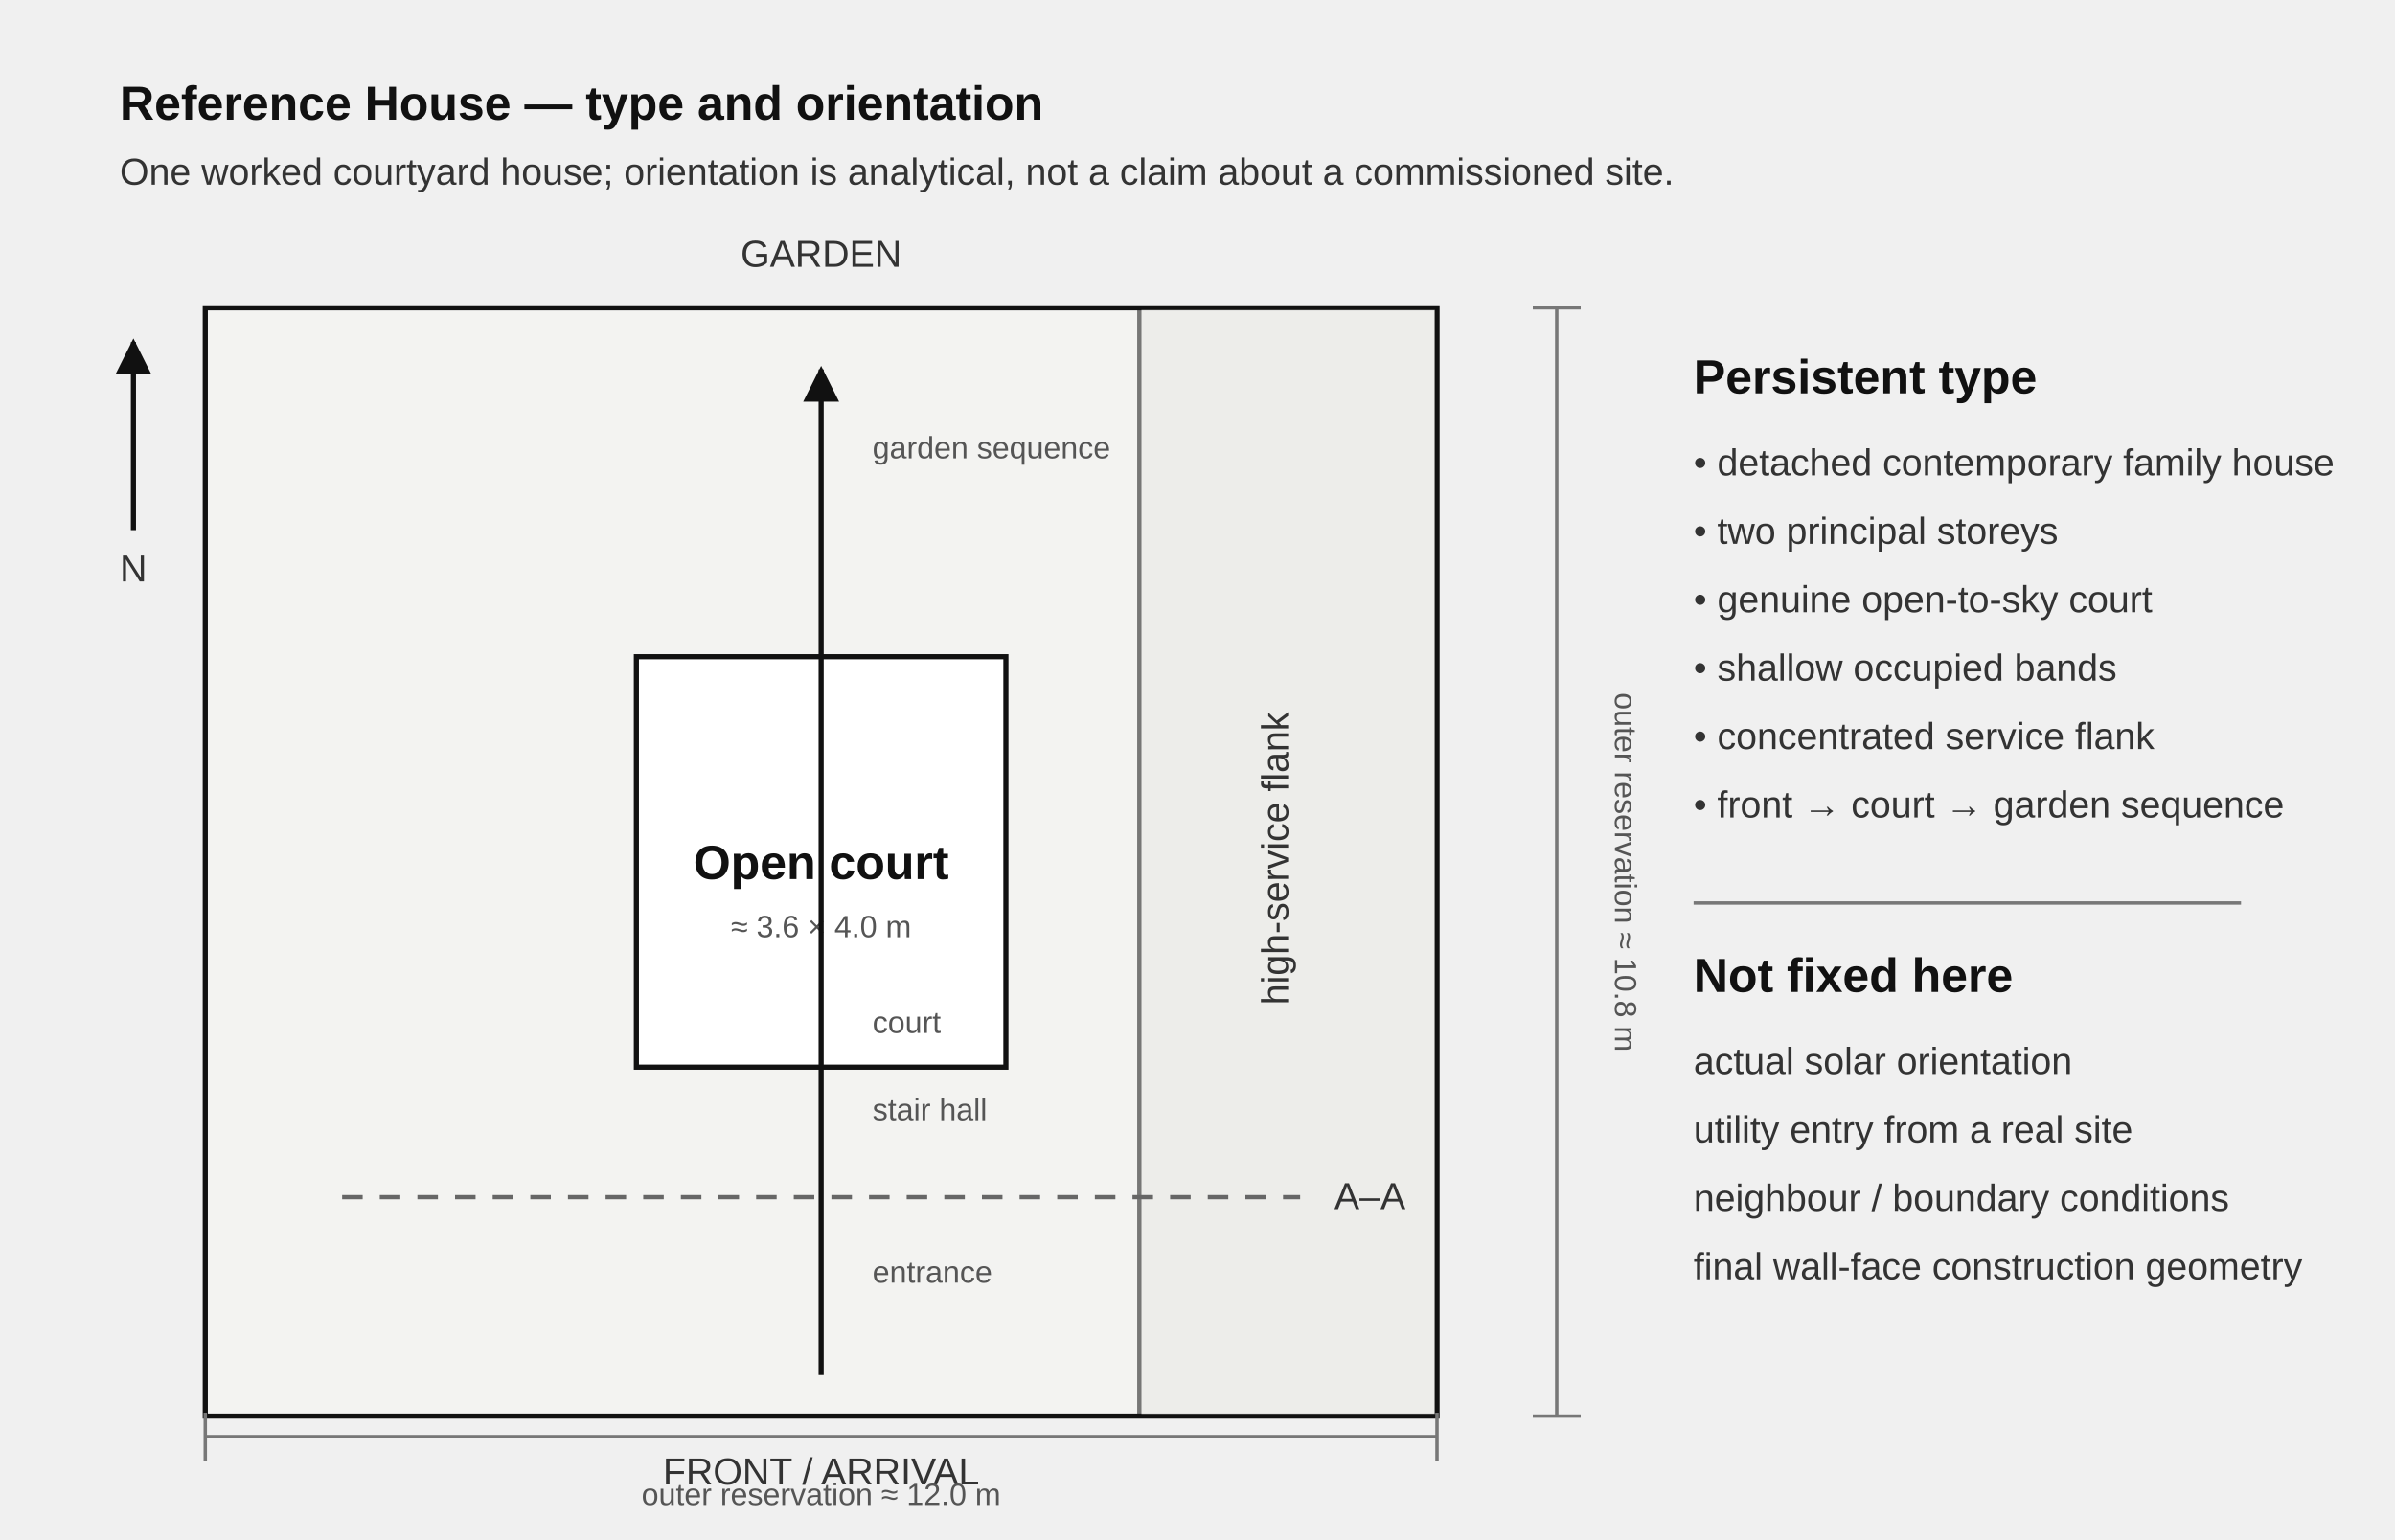
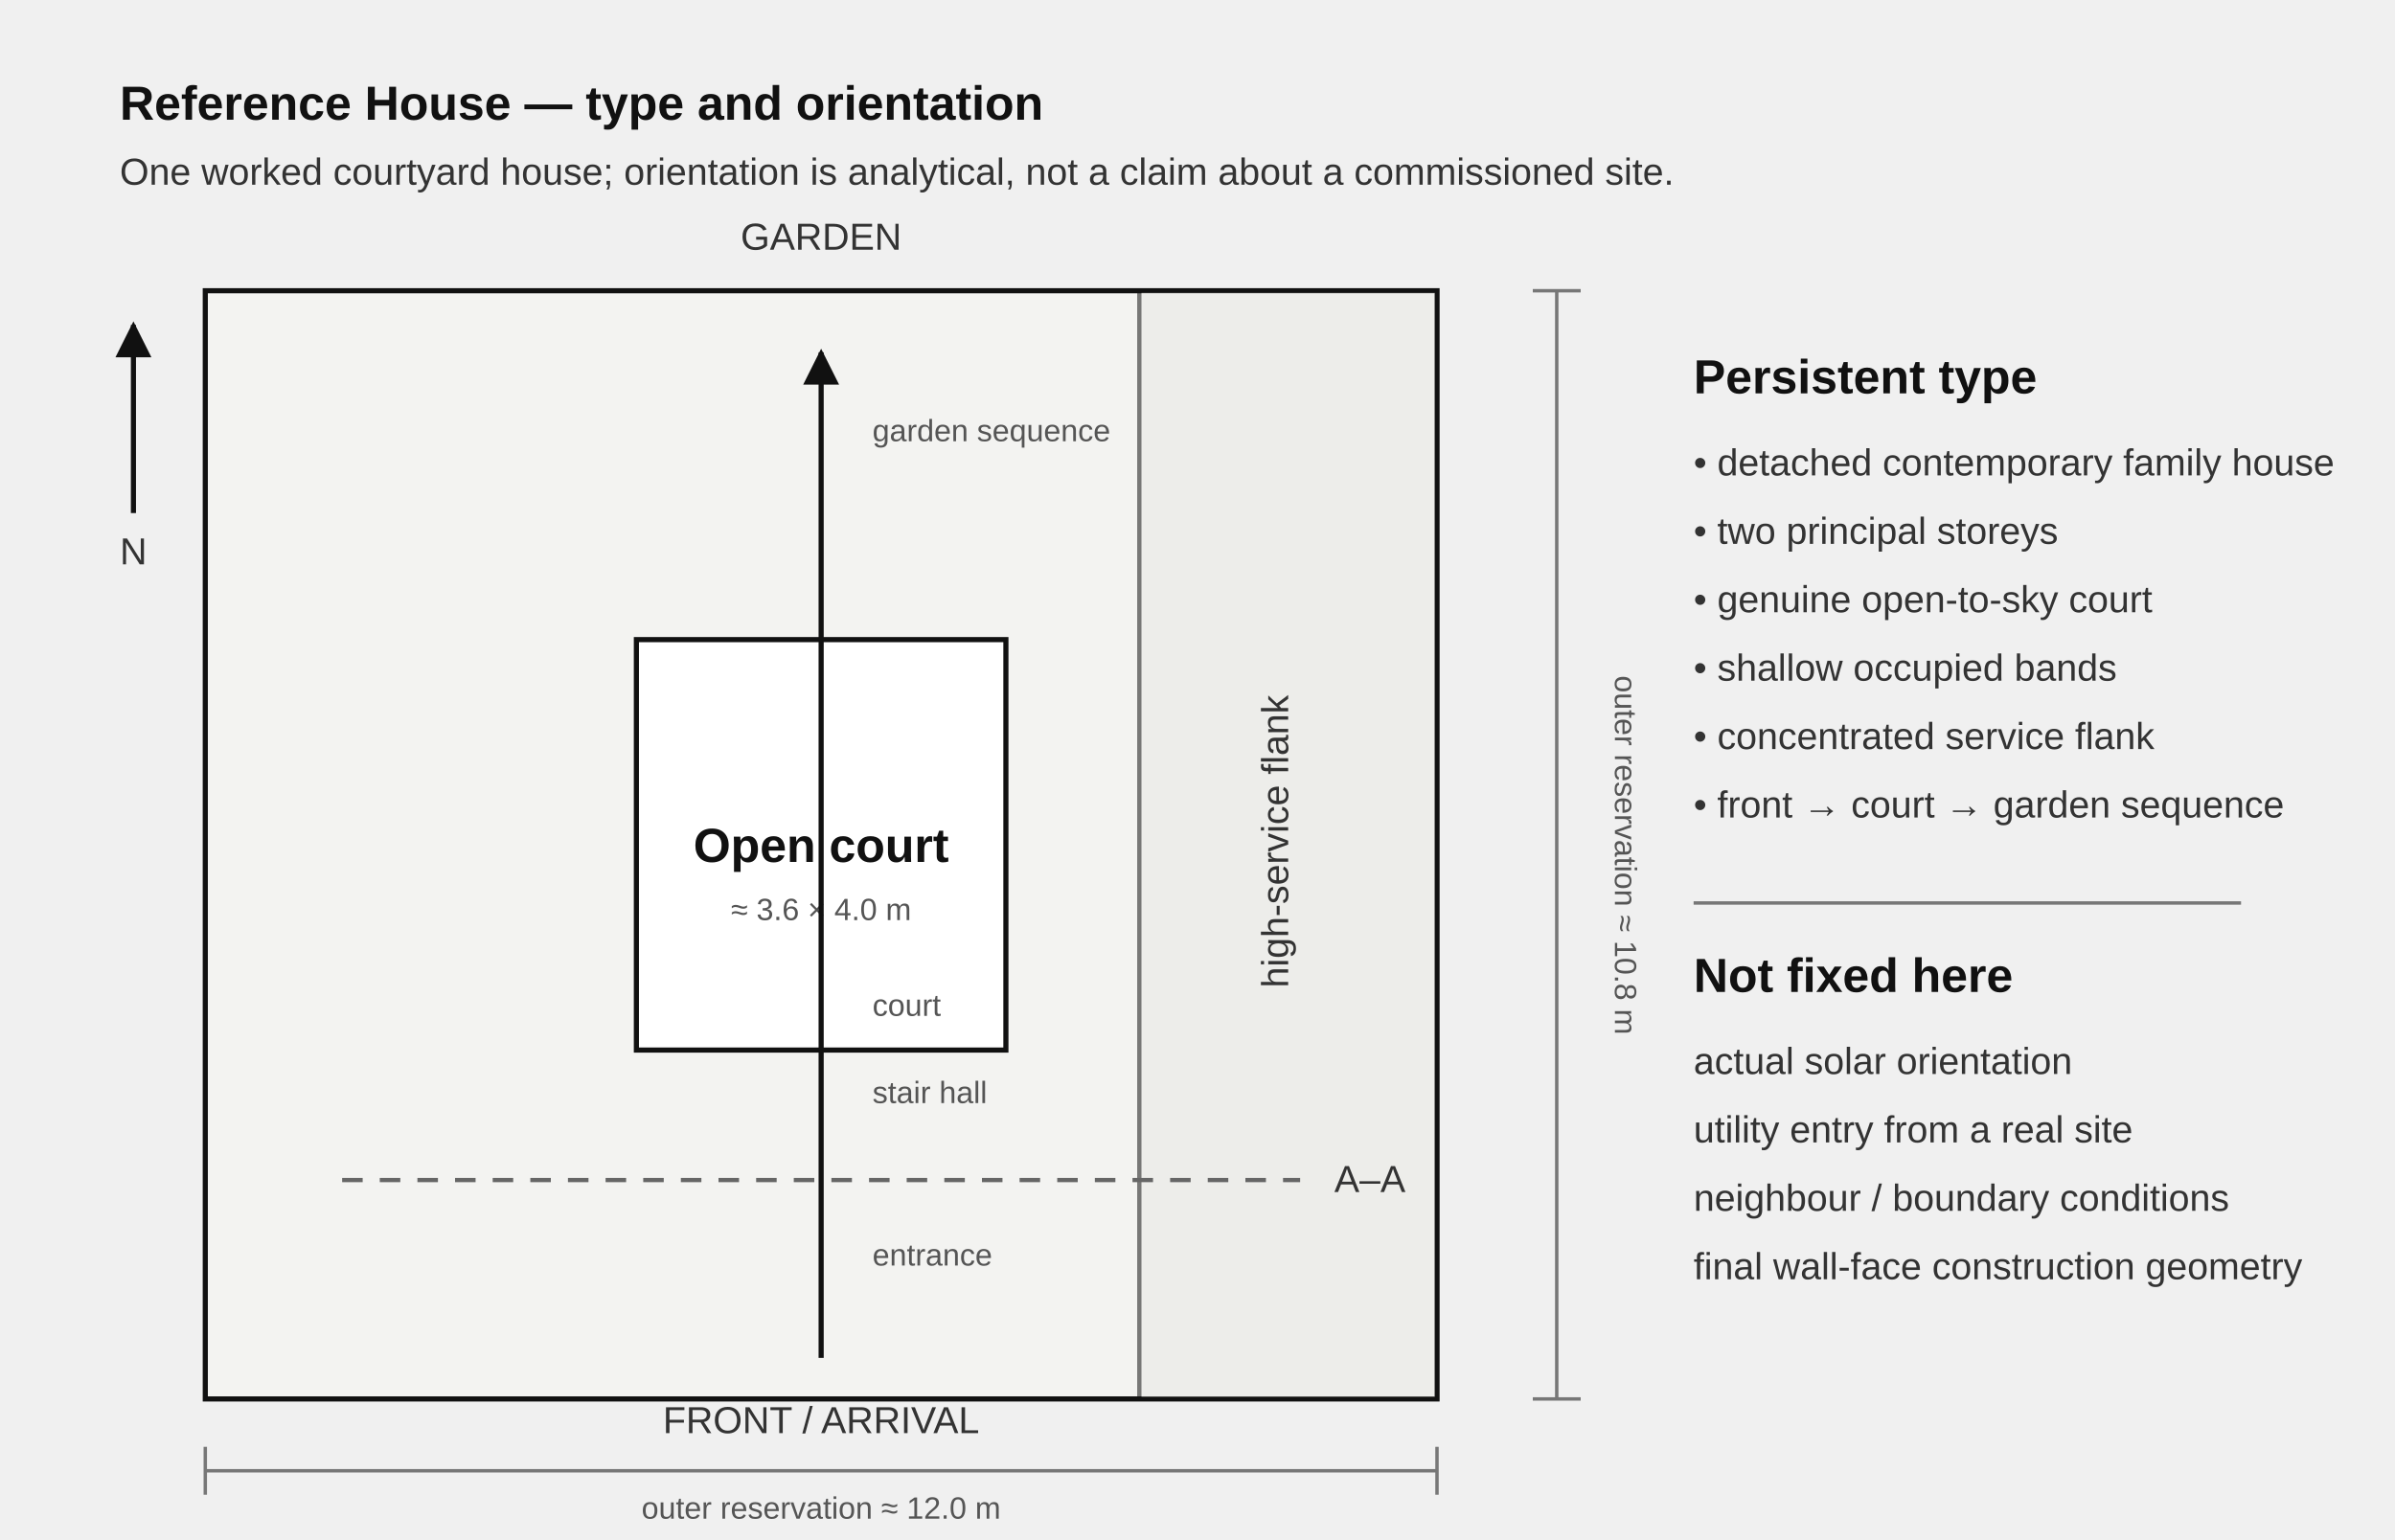
<svg xmlns="http://www.w3.org/2000/svg" viewBox="0 0 1400 900" role="img" aria-labelledby="title desc">
  <defs>
    <marker id="arrow" viewBox="0 0 10 10" refX="9" refY="5" markerWidth="7" markerHeight="7" orient="auto-start-reverse">
      <path d="M0 0 L10 5 L0 10 z" fill="#111" />
    </marker>
    <style>
      .label{font:600 28px Arial,Helvetica,sans-serif;fill:#111}
      .small{font:22px Arial,Helvetica,sans-serif;fill:#333}
      .tiny{font:18px Arial,Helvetica,sans-serif;fill:#555}
      .rule{stroke:#111;stroke-width:3;fill:none}
      .soft{stroke:#777;stroke-width:2;fill:none}
      .dash{stroke:#666;stroke-width:2.5;fill:none;stroke-dasharray:12 10}
      .light{fill:#f3f3f1;stroke:#111;stroke-width:3}
      .court{fill:#fff;stroke:#111;stroke-width:3}
      .service{fill:#e8e8e4;stroke:#111;stroke-width:2.5}
    </style>
  </defs>
  <text x="70" y="70" class="label">Reference House — type and orientation</text>
  <text x="70" y="108" class="small">One worked courtyard house; orientation is analytical, not a claim about a commissioned site.</text>
-   <g transform="translate(120 180)">
+   <g transform="translate(120 170)">
    <rect x="0" y="0" width="720" height="648" class="light" />
    <rect x="252" y="204" width="216" height="240" class="court" />
    <rect x="546" y="0" width="174" height="648" class="service" opacity="0.55" />
    <text x="360" y="334" class="label" text-anchor="middle">Open court</text>
    <text x="360" y="368" class="tiny" text-anchor="middle">≈ 3.6 × 4.0 m</text>
    <text x="633" y="322" class="small" text-anchor="middle" transform="rotate(-90 633 322)">high-service flank</text>
-     <text x="360" y="688" class="small" text-anchor="middle">FRONT / ARRIVAL</text>
+     <text x="360" y="668" class="small" text-anchor="middle">FRONT / ARRIVAL</text>
    <text x="360" y="-24" class="small" text-anchor="middle">GARDEN</text>
    <path d="M360 624 L360 500 L360 444 L360 204 L360 36" class="rule" marker-end="url(#arrow)" />
    <text x="390" y="570" class="tiny">entrance</text>
    <text x="390" y="475" class="tiny">stair hall</text>
    <text x="390" y="424" class="tiny">court</text>
    <text x="390" y="88" class="tiny">garden sequence</text>
    <line x1="80" y1="520" x2="640" y2="520" class="dash" />
    <text x="660" y="527" class="small">A–A</text>
    <line x1="-42" y1="130" x2="-42" y2="20" class="rule" marker-end="url(#arrow)" />
    <text x="-42" y="160" class="small" text-anchor="middle">N</text>
-     <line x1="0" y1="660" x2="720" y2="660" class="soft" />
-     <line x1="0" y1="646" x2="0" y2="674" class="soft" />
-     <line x1="720" y1="646" x2="720" y2="674" class="soft" />
-     <text x="360" y="700" class="tiny" text-anchor="middle">outer reservation ≈ 12.0 m</text>
+     <line x1="0" y1="690" x2="720" y2="690" class="soft" />
+     <line x1="0" y1="676" x2="0" y2="704" class="soft" />
+     <line x1="720" y1="676" x2="720" y2="704" class="soft" />
+     <text x="360" y="718" class="tiny" text-anchor="middle">outer reservation ≈ 12.0 m</text>
    <line x1="790" y1="0" x2="790" y2="648" class="soft" />
    <line x1="776" y1="0" x2="804" y2="0" class="soft" />
    <line x1="776" y1="648" x2="804" y2="648" class="soft" />
    <text x="824" y="330" class="tiny" transform="rotate(90 824 330)" text-anchor="middle">outer reservation ≈ 10.8 m</text>
  </g>
  <g transform="translate(990 230)">
    <text x="0" y="0" class="label">Persistent type</text>
    <text x="0" y="48" class="small">• detached contemporary family house</text>
    <text x="0" y="88" class="small">• two principal storeys</text>
    <text x="0" y="128" class="small">• genuine open-to-sky court</text>
    <text x="0" y="168" class="small">• shallow occupied bands</text>
    <text x="0" y="208" class="small">• concentrated service flank</text>
    <text x="0" y="248" class="small">• front → court → garden sequence</text>
    <line x1="0" y1="298" x2="320" y2="298" class="soft" />
    <text x="0" y="350" class="label">Not fixed here</text>
    <text x="0" y="398" class="small">actual solar orientation</text>
    <text x="0" y="438" class="small">utility entry from a real site</text>
    <text x="0" y="478" class="small">neighbour / boundary conditions</text>
    <text x="0" y="518" class="small">final wall-face construction geometry</text>
  </g>
</svg>
